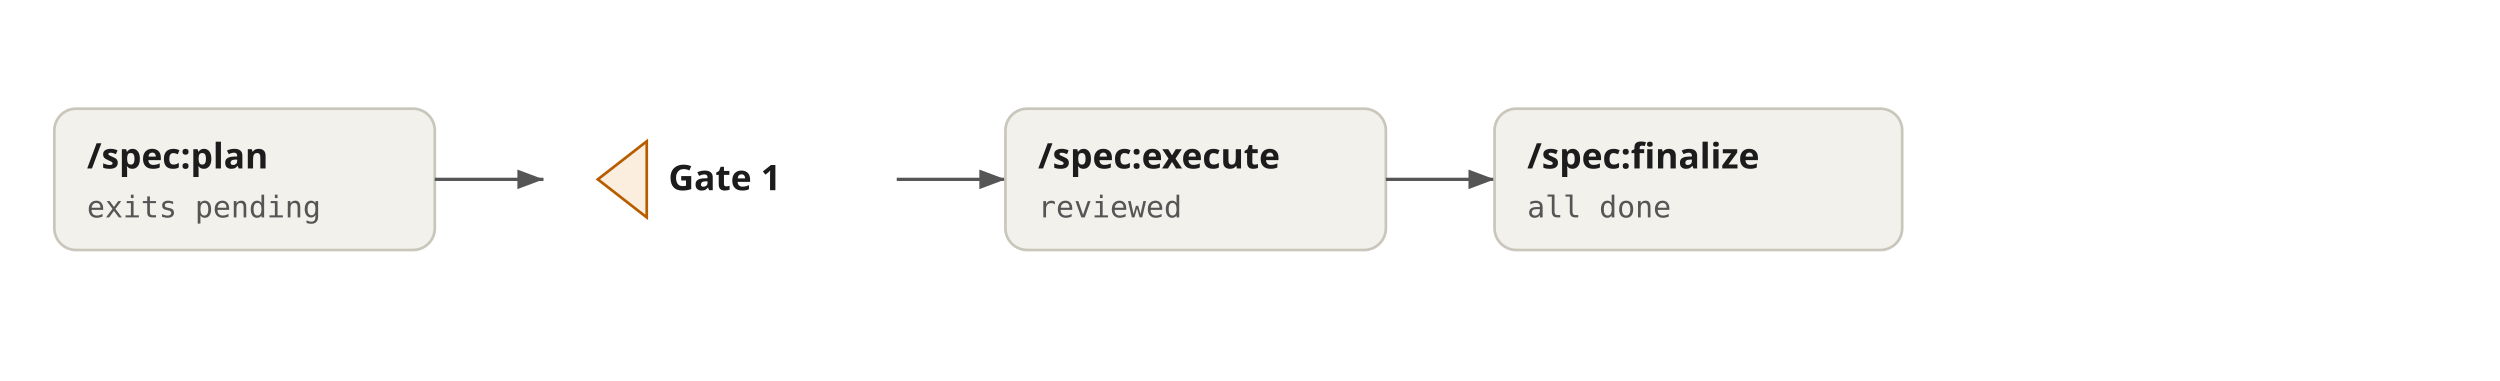
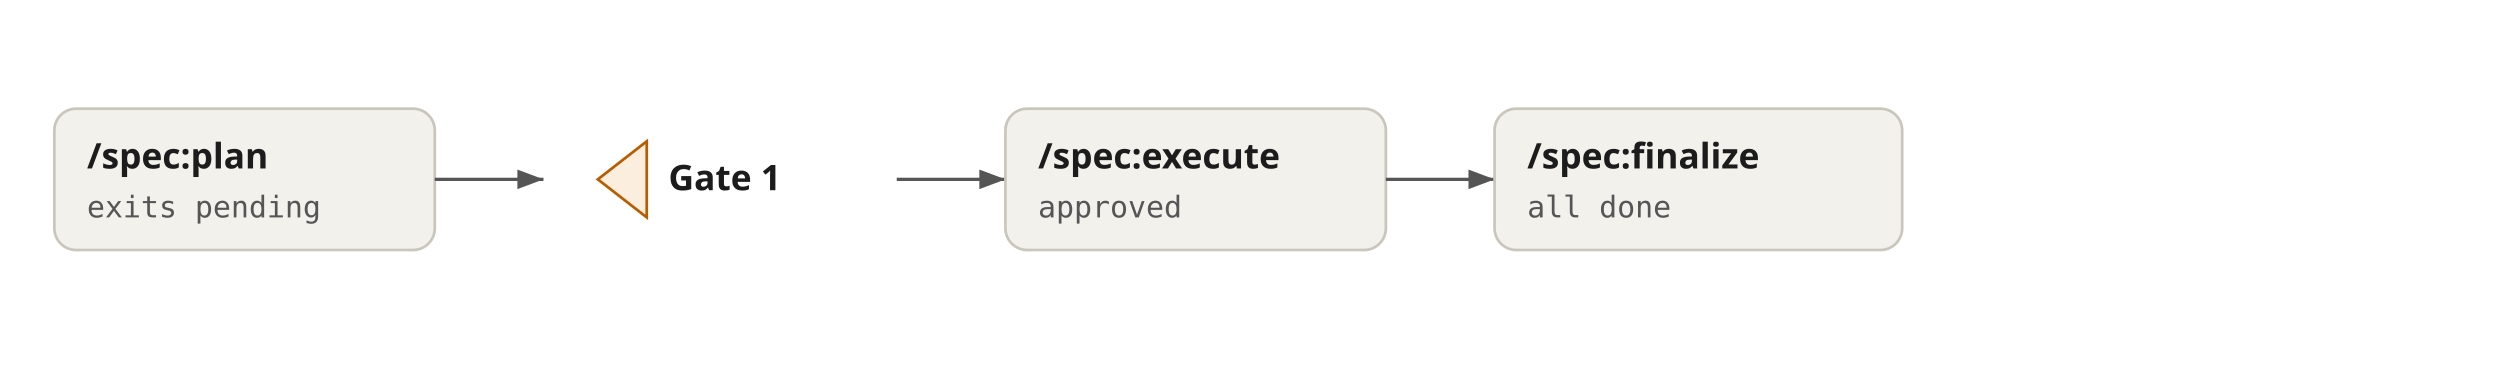
<svg xmlns="http://www.w3.org/2000/svg" viewBox="0 0 920 140" role="img" aria-label="Plan Gate 1 execute finalize change rhythm">
  <defs>
    <marker id="arr" markerWidth="10" markerHeight="10" refX="8" refY="3" orient="auto">
      <path d="M0,0 L0,6 L8,3 z" fill="#555" />
    </marker>
  </defs>
  <rect x="20" y="40" width="140" height="52" rx="8" fill="#f2f1ec" stroke="#c9c6bc" />
  <text x="32" y="62" font-family="ui-sans-serif, system-ui, sans-serif" font-size="13" font-weight="600" fill="#1c1c1c">/spec:plan</text>
  <text x="32" y="80" font-family="ui-monospace, monospace" font-size="11" fill="#555">exits pending</text>
  <path d="M160 66 L200 66" stroke="#555" stroke-width="1.2" fill="none" marker-end="url(#arr)" />
  <polygon points="220,66 238,52 238,80" fill="#fbeede" stroke="#b85c00" />
  <text x="246" y="70" font-family="ui-sans-serif, system-ui, sans-serif" font-size="13" font-weight="600" fill="#1c1c1c">Gate 1</text>
  <path d="M330 66 L370 66" stroke="#555" stroke-width="1.2" fill="none" marker-end="url(#arr)" />
  <rect x="370" y="40" width="140" height="52" rx="8" fill="#f2f1ec" stroke="#c9c6bc" />
  <text x="382" y="62" font-family="ui-sans-serif, system-ui, sans-serif" font-size="13" font-weight="600" fill="#1c1c1c">/spec:execute</text>
-   <text x="382" y="80" font-family="ui-monospace, monospace" font-size="11" fill="#555">reviewed</text>
+   <text x="382" y="80" font-family="ui-monospace, monospace" font-size="11" fill="#555">approved</text>
  <path d="M510 66 L550 66" stroke="#555" stroke-width="1.2" fill="none" marker-end="url(#arr)" />
  <rect x="550" y="40" width="150" height="52" rx="8" fill="#f2f1ec" stroke="#c9c6bc" />
  <text x="562" y="62" font-family="ui-sans-serif, system-ui, sans-serif" font-size="13" font-weight="600" fill="#1c1c1c">/spec:finalize</text>
  <text x="562" y="80" font-family="ui-monospace, monospace" font-size="11" fill="#555">all done</text>
</svg>
